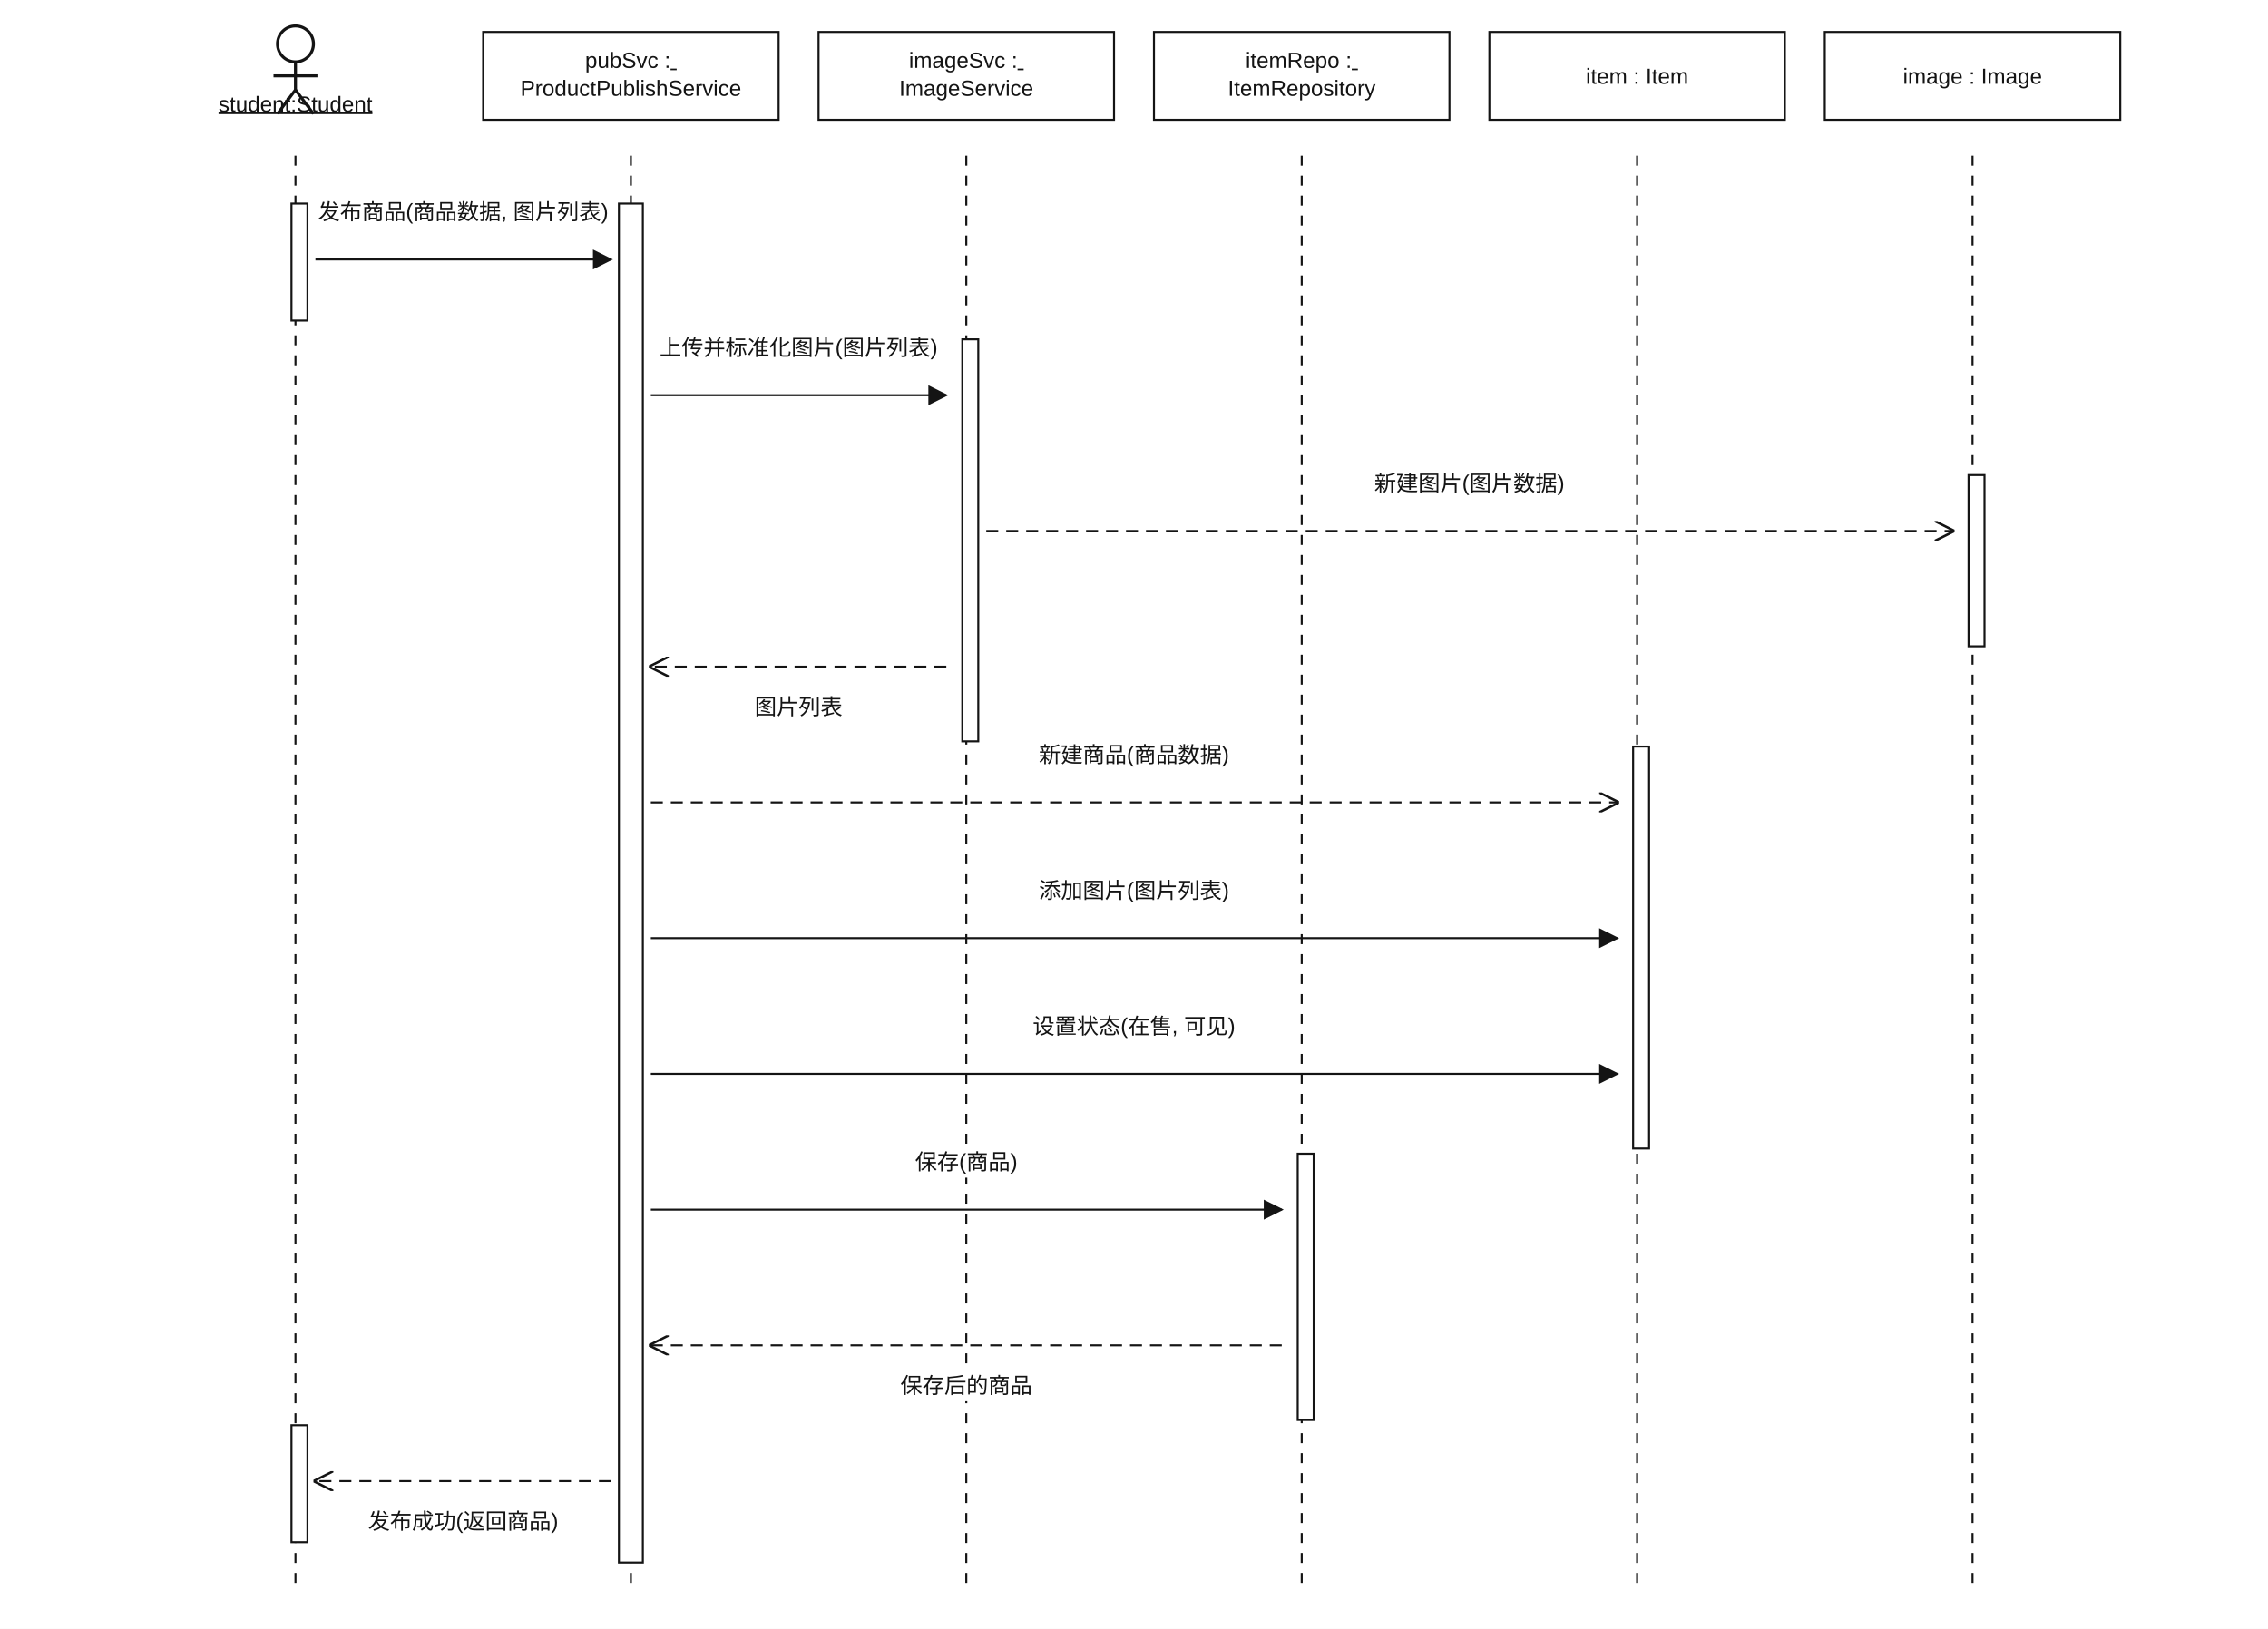
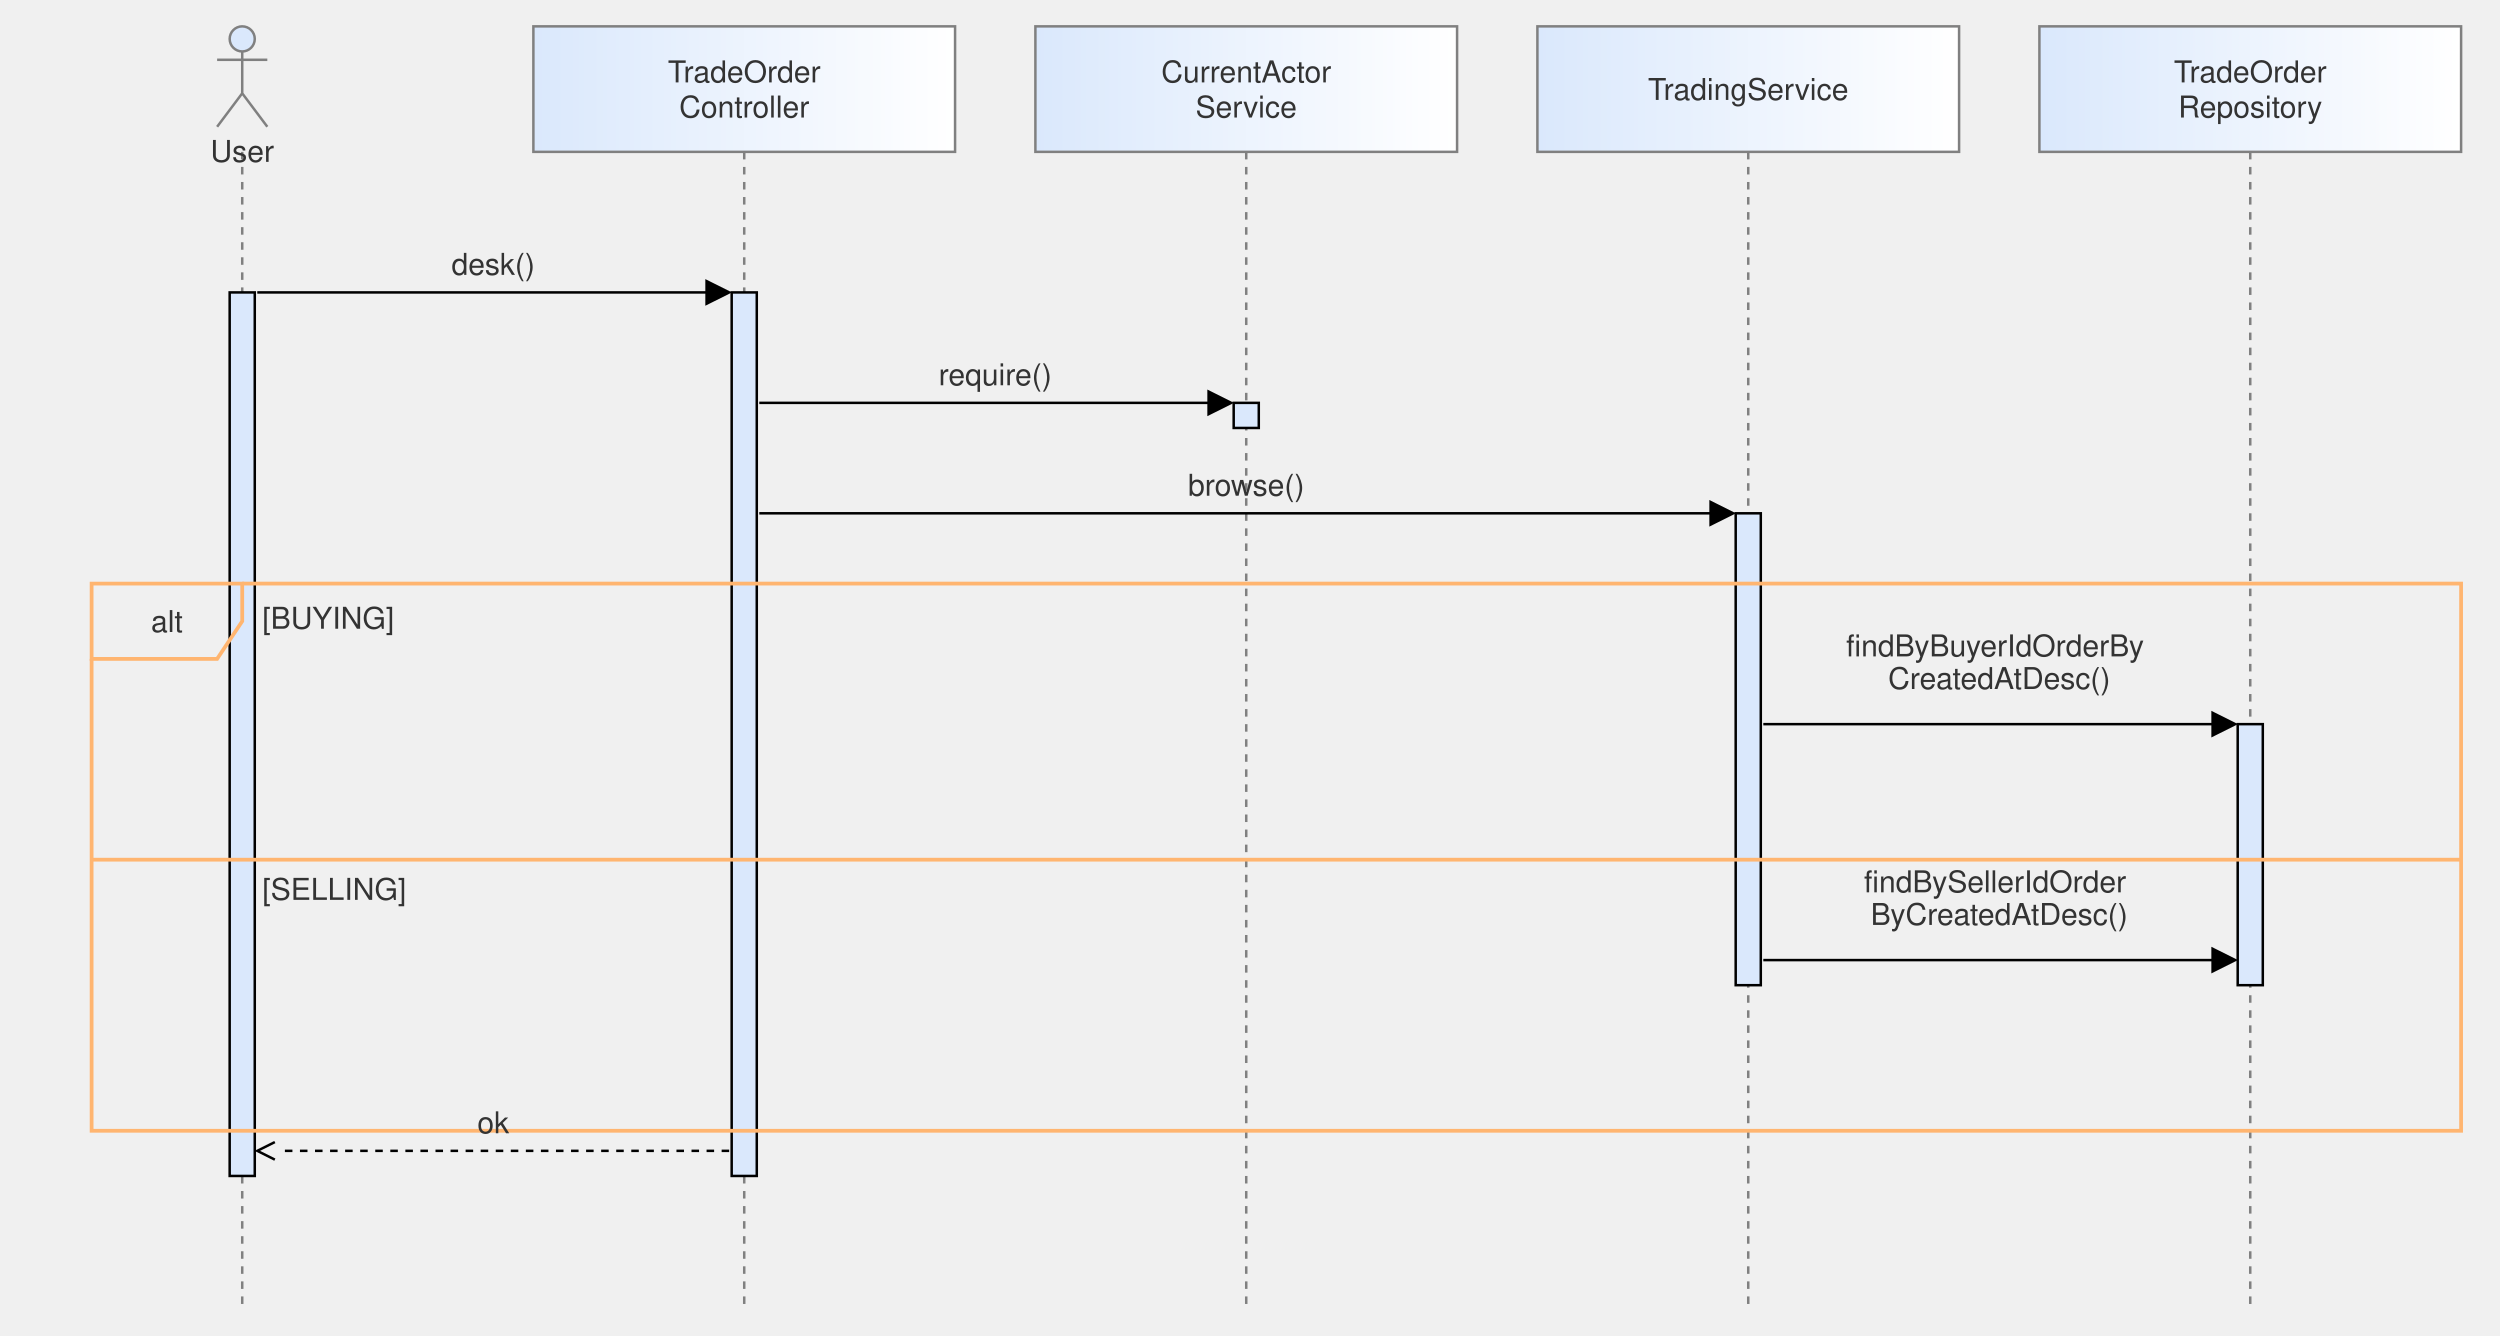
- <svg xmlns="http://www.w3.org/2000/svg" width="1136" height="816" viewBox="0 0 1136 816">
+ <svg xmlns="http://www.w3.org/2000/svg" width="996px" height="532px" version="1.1" style="background-color:#fff">
  <defs>
-     <marker id="uml-filled-arrow" markerWidth="10" markerHeight="10" refX="9" refY="5" orient="auto" markerUnits="strokeWidth">
-       <path d="M0,0 L10,5 L0,10 Z" fill="#141414" />
-     </marker>
-     <marker id="uml-open-arrow" markerWidth="10" markerHeight="10" refX="9" refY="5" orient="auto" markerUnits="strokeWidth">
-       <path d="M0,0 L10,5 L0,10" fill="none" stroke="#141414" stroke-width="1.2" />
-     </marker>
+     <linearGradient x1="0%" y1="0%" x2="100%" y2="0%" id="head-grad">
+       <stop offset="0%" style="stop-color:#DAE8FC" />
+       <stop offset="100%" style="stop-color:#FFFFFF" />
+     </linearGradient>
  </defs>
-   <rect x="0" y="0" width="1136" height="816" fill="#FFFFFF" />
-   <g>
-     <g>
-       <circle cx="148" cy="22" r="9" fill="none" stroke="#141414" stroke-width="1.5" />
-       <line x1="148" y1="31" x2="148" y2="45" stroke="#141414" stroke-width="1.5" />
-       <line x1="137" y1="38" x2="159" y2="38" stroke="#141414" stroke-width="1.5" />
-       <line x1="148" y1="45" x2="139" y2="57" stroke="#141414" stroke-width="1.5" />
-       <line x1="148" y1="45" x2="157" y2="57" stroke="#141414" stroke-width="1.5" />
-       <text x="148" y="56" text-anchor="middle" fill="#141414" font-size="11" font-family="Segoe UI, Microsoft YaHei, Arial, sans-serif" text-decoration="underline">student:Student</text>
-     </g>
-     <line x1="148" y1="78" x2="148" y2="796" stroke="#141414" stroke-width="1" stroke-dasharray="5 5" />
-     <g>
-       <rect x="242" y="16" width="148" height="44" fill="#FFFFFF" stroke="#141414" stroke-width="1" />
-       <text x="316" y="34" text-anchor="middle" fill="#141414" font-size="11" font-family="Segoe UI, Microsoft YaHei, Arial, sans-serif" text-decoration="underline">
-         <tspan x="316" dy="0">pubSvc :</tspan>
-         <tspan x="316" dy="14">ProductPublishService</tspan>
-       </text>
-     </g>
-     <line x1="316" y1="78" x2="316" y2="796" stroke="#141414" stroke-width="1" stroke-dasharray="5 5" />
-     <g>
-       <rect x="410" y="16" width="148" height="44" fill="#FFFFFF" stroke="#141414" stroke-width="1" />
-       <text x="484" y="34" text-anchor="middle" fill="#141414" font-size="11" font-family="Segoe UI, Microsoft YaHei, Arial, sans-serif" text-decoration="underline">
-         <tspan x="484" dy="0">imageSvc :</tspan>
-         <tspan x="484" dy="14">ImageService</tspan>
-       </text>
-     </g>
-     <line x1="484" y1="78" x2="484" y2="796" stroke="#141414" stroke-width="1" stroke-dasharray="5 5" />
-     <g>
-       <rect x="578" y="16" width="148" height="44" fill="#FFFFFF" stroke="#141414" stroke-width="1" />
-       <text x="652" y="34" text-anchor="middle" fill="#141414" font-size="11" font-family="Segoe UI, Microsoft YaHei, Arial, sans-serif" text-decoration="underline">
-         <tspan x="652" dy="0">itemRepo :</tspan>
-         <tspan x="652" dy="14">ItemRepository</tspan>
-       </text>
-     </g>
-     <line x1="652" y1="78" x2="652" y2="796" stroke="#141414" stroke-width="1" stroke-dasharray="5 5" />
-     <g>
-       <rect x="746" y="16" width="148" height="44" fill="#FFFFFF" stroke="#141414" stroke-width="1" />
-       <text x="820" y="42" text-anchor="middle" fill="#141414" font-size="11" font-family="Segoe UI, Microsoft YaHei, Arial, sans-serif" text-decoration="underline">
-         <tspan x="820" dy="0">item : Item</tspan>
-       </text>
-     </g>
-     <line x1="820" y1="78" x2="820" y2="796" stroke="#141414" stroke-width="1" stroke-dasharray="5 5" />
-     <g>
-       <rect x="914" y="16" width="148" height="44" fill="#FFFFFF" stroke="#141414" stroke-width="1" />
-       <text x="988" y="42" text-anchor="middle" fill="#141414" font-size="11" font-family="Segoe UI, Microsoft YaHei, Arial, sans-serif" text-decoration="underline">
-         <tspan x="988" dy="0">image : Image</tspan>
-       </text>
-     </g>
-     <line x1="988" y1="78" x2="988" y2="796" stroke="#141414" stroke-width="1" stroke-dasharray="5 5" />
-     <rect x="146" y="102" width="8" height="58.6" fill="#FFFFFF" stroke="#141414" stroke-width="1" />
-     <rect x="310" y="102" width="12" height="680.8" fill="#FFFFFF" stroke="#141414" stroke-width="1" />
-     <rect x="482" y="170" width="8" height="201.4" fill="#FFFFFF" stroke="#141414" stroke-width="1" />
-     <rect x="986" y="238" width="8" height="85.8" fill="#FFFFFF" stroke="#141414" stroke-width="1" />
-     <rect x="818" y="374" width="8" height="201.4" fill="#FFFFFF" stroke="#141414" stroke-width="1" />
-     <rect x="650" y="578" width="8" height="133.4" fill="#FFFFFF" stroke="#141414" stroke-width="1" />
-     <rect x="146" y="714" width="8" height="58.6" fill="#FFFFFF" stroke="#141414" stroke-width="1" />
-     <g>
-       <line x1="158" y1="130" x2="306" y2="130" stroke="#141414" stroke-width="1" marker-end="url(#uml-filled-arrow)" />
-       <rect x="159" y="98" width="146" height="16" fill="#FFFFFF" />
-       <text x="232" y="110" text-anchor="middle" fill="#141414" font-size="11" font-family="Segoe UI, Microsoft YaHei, Arial, sans-serif">发布商品(商品数据, 图片列表)</text>
-     </g>
-     <g>
-       <line x1="326" y1="198" x2="474" y2="198" stroke="#141414" stroke-width="1" marker-end="url(#uml-filled-arrow)" />
-       <rect x="327" y="166" width="146" height="16" fill="#FFFFFF" />
-       <text x="400" y="178" text-anchor="middle" fill="#141414" font-size="11" font-family="Segoe UI, Microsoft YaHei, Arial, sans-serif">上传并标准化图片(图片列表)</text>
-     </g>
-     <g>
-       <line x1="494" y1="266" x2="978" y2="266" stroke="#141414" stroke-width="1" stroke-dasharray="6 4" marker-end="url(#uml-open-arrow)" />
-       <rect x="680.8" y="234" width="110.4" height="16" fill="#FFFFFF" />
-       <text x="736" y="246" text-anchor="middle" fill="#141414" font-size="11" font-family="Segoe UI, Microsoft YaHei, Arial, sans-serif">新建图片(图片数据)</text>
-     </g>
-     <g>
-       <line x1="474" y1="334" x2="326" y2="334" stroke="#141414" stroke-width="1" stroke-dasharray="6 4" marker-end="url(#uml-open-arrow)" />
-       <rect x="373" y="346" width="54" height="16" fill="#FFFFFF" />
-       <text x="400" y="358" text-anchor="middle" fill="#141414" font-size="11" font-family="Segoe UI, Microsoft YaHei, Arial, sans-serif">图片列表</text>
-     </g>
-     <g>
-       <line x1="326" y1="402" x2="810" y2="402" stroke="#141414" stroke-width="1" stroke-dasharray="6 4" marker-end="url(#uml-open-arrow)" />
-       <rect x="512.8" y="370" width="110.4" height="16" fill="#FFFFFF" />
-       <text x="568" y="382" text-anchor="middle" fill="#141414" font-size="11" font-family="Segoe UI, Microsoft YaHei, Arial, sans-serif">新建商品(商品数据)</text>
-     </g>
-     <g>
-       <line x1="326" y1="470" x2="810" y2="470" stroke="#141414" stroke-width="1" marker-end="url(#uml-filled-arrow)" />
-       <rect x="512.8" y="438" width="110.4" height="16" fill="#FFFFFF" />
-       <text x="568" y="450" text-anchor="middle" fill="#141414" font-size="11" font-family="Segoe UI, Microsoft YaHei, Arial, sans-serif">添加图片(图片列表)</text>
-     </g>
-     <g>
-       <line x1="326" y1="538" x2="810" y2="538" stroke="#141414" stroke-width="1" marker-end="url(#uml-filled-arrow)" />
-       <rect x="506.6" y="506" width="122.8" height="16" fill="#FFFFFF" />
-       <text x="568" y="518" text-anchor="middle" fill="#141414" font-size="11" font-family="Segoe UI, Microsoft YaHei, Arial, sans-serif">设置状态(在售, 可见)</text>
-     </g>
-     <g>
-       <line x1="326" y1="606" x2="642" y2="606" stroke="#141414" stroke-width="1" marker-end="url(#uml-filled-arrow)" />
-       <rect x="450.8" y="574" width="66.4" height="16" fill="#FFFFFF" />
-       <text x="484" y="586" text-anchor="middle" fill="#141414" font-size="11" font-family="Segoe UI, Microsoft YaHei, Arial, sans-serif">保存(商品)</text>
-     </g>
-     <g>
-       <line x1="642" y1="674" x2="326" y2="674" stroke="#141414" stroke-width="1" stroke-dasharray="6 4" marker-end="url(#uml-open-arrow)" />
-       <rect x="446" y="686" width="76" height="16" fill="#FFFFFF" />
-       <text x="484" y="698" text-anchor="middle" fill="#141414" font-size="11" font-family="Segoe UI, Microsoft YaHei, Arial, sans-serif">保存后的商品</text>
-     </g>
-     <g>
-       <line x1="306" y1="742" x2="158" y2="742" stroke="#141414" stroke-width="1" stroke-dasharray="6 4" marker-end="url(#uml-open-arrow)" />
-       <rect x="176.8" y="754" width="110.4" height="16" fill="#FFFFFF" />
-       <text x="232" y="766" text-anchor="middle" fill="#141414" font-size="11" font-family="Segoe UI, Microsoft YaHei, Arial, sans-serif">发布成功(返回商品)</text>
-     </g>
+   <g transform="translate(0.5,0.5)">
+     <ellipse cx="96" cy="15" rx="5" ry="5" fill="#dae8fc" stroke="#808080" />
+     <path d="M 96 20 L 96 36.67 M 96 23.33 L 86 23.33 M 96 23.33 L 106 23.33 M 96 36.67 L 86 50 M 96 36.67 L 106 50" fill="none" stroke="#808080" stroke-miterlimit="10" />
+     <path d="M 96 60 L 96 522" fill="none" stroke="#808080" stroke-dasharray="3 3" />
+     <rect x="212" y="10" width="168" height="50" fill="url(#head-grad)" stroke="#808080" />
+     <text x="296" y="32.32" text-anchor="middle" fill="#333333" font-family="Helvetica, Arial, sans-serif" font-size="12">TradeOrder<tspan x="296" dy="14">Controller</tspan>
+     </text>
+     <path d="M 296 60 L 296 522" fill="none" stroke="#808080" stroke-dasharray="3 3" />
+     <rect x="412" y="10" width="168" height="50" fill="url(#head-grad)" stroke="#808080" />
+     <text x="496" y="32.32" text-anchor="middle" fill="#333333" font-family="Helvetica, Arial, sans-serif" font-size="12">CurrentActor<tspan x="496" dy="14">Service</tspan>
+     </text>
+     <path d="M 496 60 L 496 522" fill="none" stroke="#808080" stroke-dasharray="3 3" />
+     <rect x="612" y="10" width="168" height="50" fill="url(#head-grad)" stroke="#808080" />
+     <text x="696" y="39.32" text-anchor="middle" fill="#333333" font-family="Helvetica, Arial, sans-serif" font-size="12">TradingService</text>
+     <path d="M 696 60 L 696 522" fill="none" stroke="#808080" stroke-dasharray="3 3" />
+     <rect x="812" y="10" width="168" height="50" fill="url(#head-grad)" stroke="#808080" />
+     <text x="896" y="32.32" text-anchor="middle" fill="#333333" font-family="Helvetica, Arial, sans-serif" font-size="12">TradeOrder<tspan x="896" dy="14">Repository</tspan>
+     </text>
+     <path d="M 896 60 L 896 522" fill="none" stroke="#808080" stroke-dasharray="3 3" />
+     <rect x="91" y="116" width="10" height="352" fill="#dae8fc" stroke="#000000" />
+     <rect x="291" y="116" width="10" height="352" fill="#dae8fc" stroke="#000000" />
+     <rect x="491" y="160" width="10" height="10" fill="#dae8fc" stroke="#000000" />
+     <rect x="691" y="204" width="10" height="188" fill="#dae8fc" stroke="#000000" />
+     <rect x="891" y="288" width="10" height="104" fill="#dae8fc" stroke="#000000" />
+     <path d="M 102 116 L 281 116" fill="none" stroke="#000000" />
+     <path d="M 290 116 L 281 120.5 L 281 111.5 Z" fill="#000000" stroke="#000000" />
+     <path d="M 302 160 L 481 160" fill="none" stroke="#000000" />
+     <path d="M 490 160 L 481 164.5 L 481 155.5 Z" fill="#000000" stroke="#000000" />
+     <path d="M 302 204 L 681 204" fill="none" stroke="#000000" />
+     <path d="M 690 204 L 681 208.5 L 681 199.5 Z" fill="#000000" stroke="#000000" />
+     <path d="M 702 288 L 881 288" fill="none" stroke="#000000" />
+     <path d="M 890 288 L 881 292.5 L 881 283.5 Z" fill="#000000" stroke="#000000" />
+     <path d="M 702 382 L 881 382" fill="none" stroke="#000000" />
+     <path d="M 890 382 L 881 386.5 L 881 377.5 Z" fill="#000000" stroke="#000000" />
+     <path d="M 290 458 L 111 458" fill="none" stroke="#000000" stroke-dasharray="3 3" />
+     <path d="M 109 454.5 L 102 458 L 109 461.5" fill="none" stroke="#000000" />
+     <path d="M 36 232 L 96 232 L 96 247 L 86 262 L 36 262 Z" fill="none" stroke="#ffb570" stroke-width="1.5" />
+     <path d="M 96 232 L 980 232 L 980 450 L 36 450 L 36 262" fill="none" stroke="#ffb570" stroke-width="1.5" />
+     <path d="M 36 342 L 980 342" fill="none" stroke="#ffb570" stroke-width="1.5" />
+     <text x="66" y="251.3" text-anchor="middle" fill="#333333" font-family="Helvetica, Arial, sans-serif" font-size="12">alt</text>
+     <text x="104" y="250" text-anchor="start" fill="#333333" font-family="Helvetica, Arial, sans-serif" font-size="12">[BUYING]</text>
+     <text x="104" y="358" text-anchor="start" fill="#333333" font-family="Helvetica, Arial, sans-serif" font-size="12">[SELLING]</text>
+     <text x="96" y="64" text-anchor="middle" fill="#333333" font-family="Helvetica, Arial, sans-serif" font-size="12">User</text>
+     <text x="196" y="109" text-anchor="middle" fill="#333333" font-family="Helvetica, Arial, sans-serif" font-size="12">desk()</text>
+     <text x="396" y="153" text-anchor="middle" fill="#333333" font-family="Helvetica, Arial, sans-serif" font-size="12">require()</text>
+     <text x="496" y="197" text-anchor="middle" fill="#333333" font-family="Helvetica, Arial, sans-serif" font-size="12">browse()</text>
+     <text x="796" y="261" text-anchor="middle" fill="#333333" font-family="Helvetica, Arial, sans-serif" font-size="12">
+       <tspan x="796" dy="0">findByBuyerIdOrderBy</tspan>
+       <tspan x="796" dy="13">CreatedAtDesc()</tspan>
+     </text>
+     <text x="796" y="355" text-anchor="middle" fill="#333333" font-family="Helvetica, Arial, sans-serif" font-size="12">
+       <tspan x="796" dy="0">findBySellerIdOrder</tspan>
+       <tspan x="796" dy="13">ByCreatedAtDesc()</tspan>
+     </text>
+     <text x="196" y="451" text-anchor="middle" fill="#333333" font-family="Helvetica, Arial, sans-serif" font-size="12">ok</text>
  </g>
</svg>
